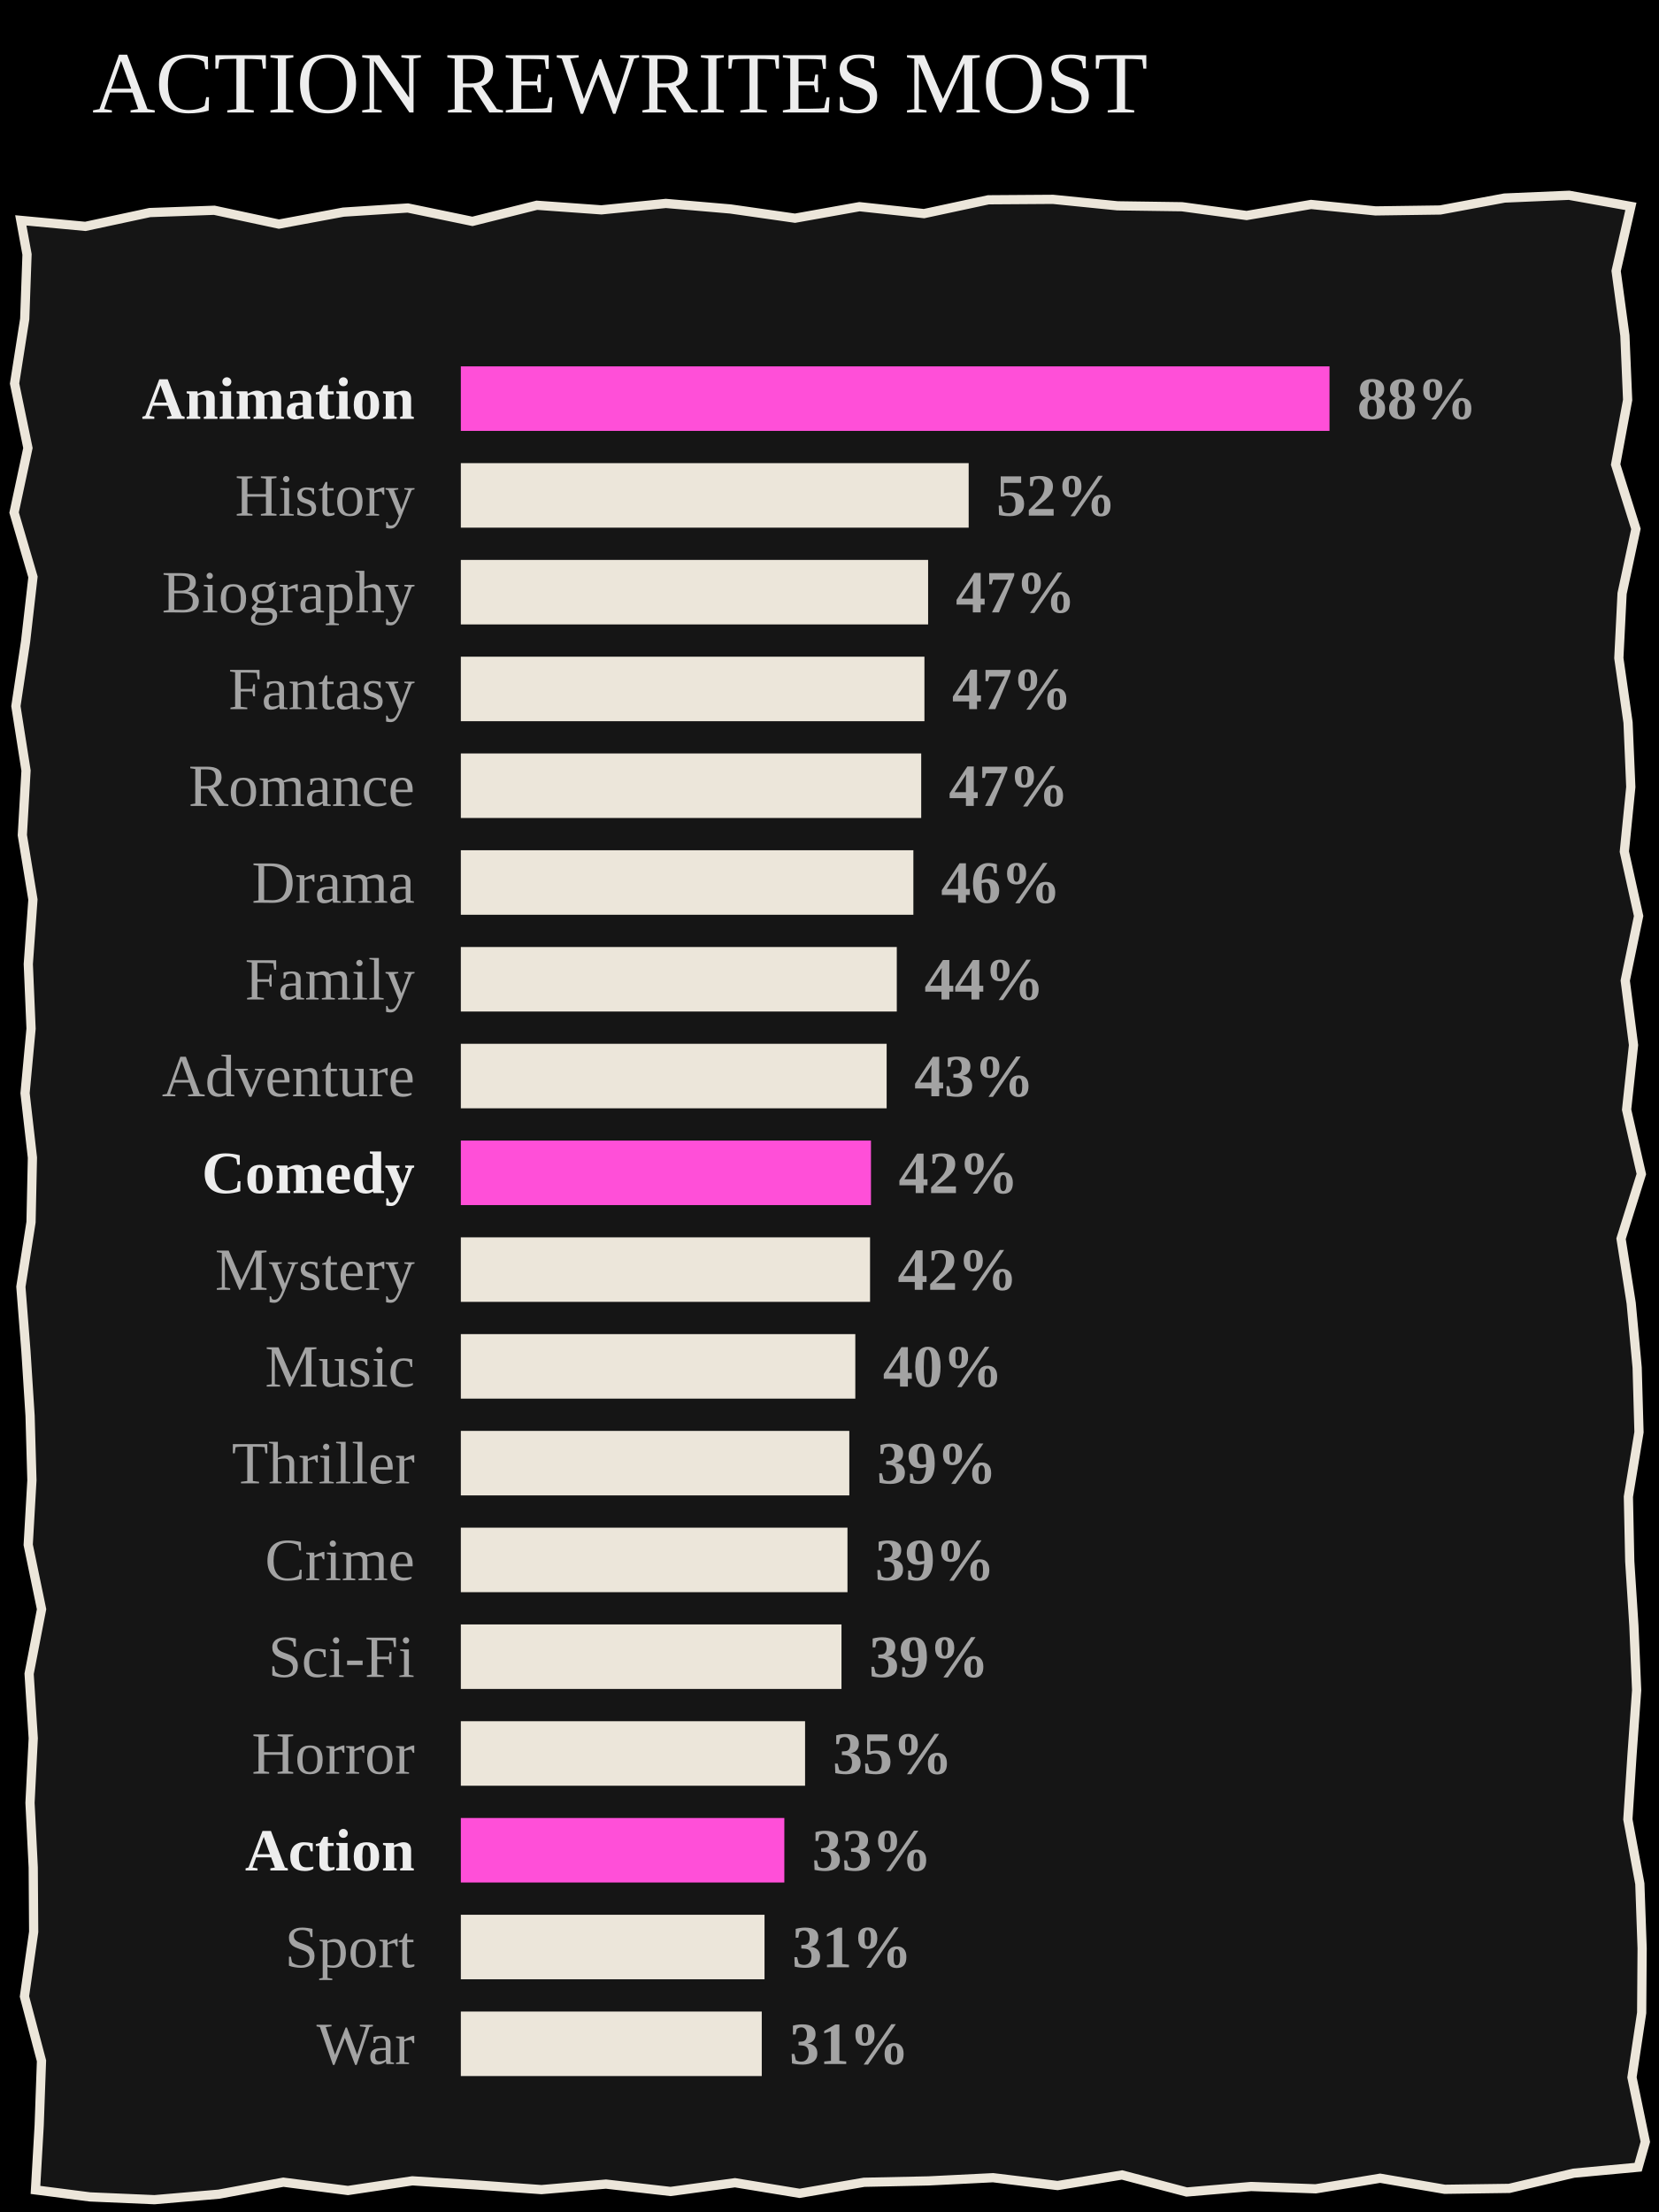
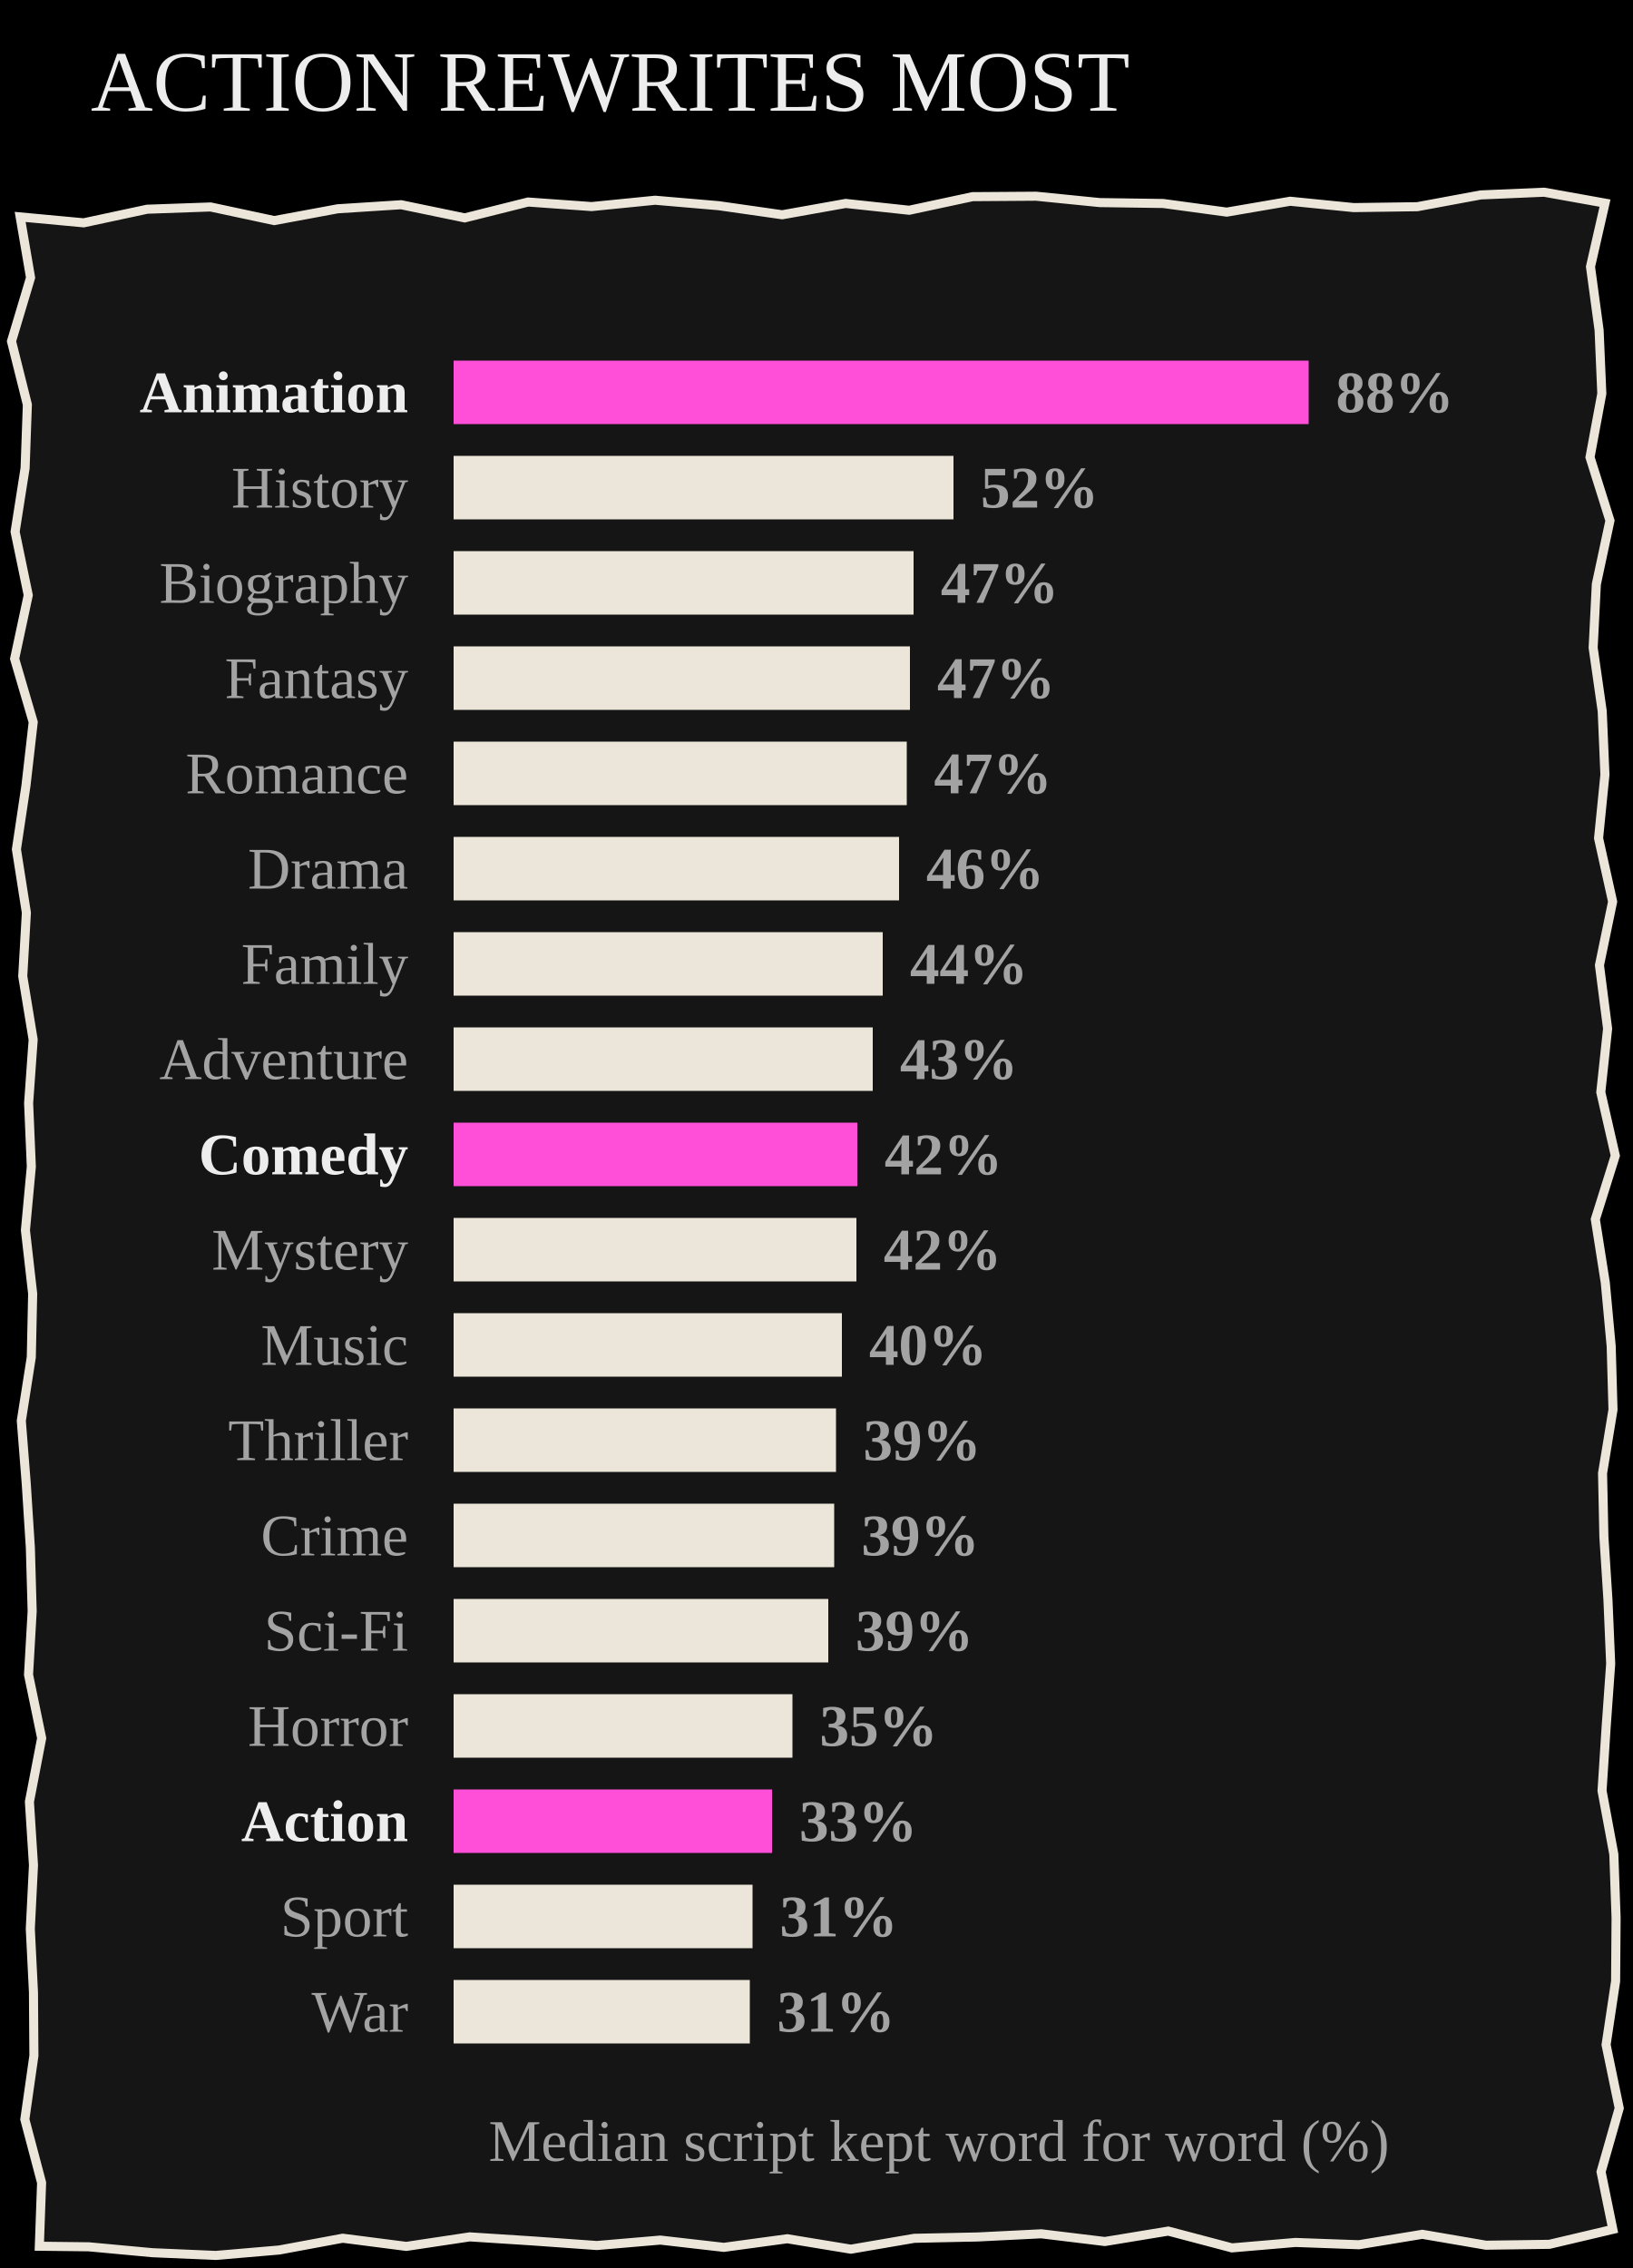
- <svg xmlns="http://www.w3.org/2000/svg" viewBox="0 0 360 480" width="360" height="480" role="img" aria-label="Bar chart: median share of the script said word for word on screen, by IMDb genre (genres with 30 or more films). Animation 88% (70 films), History 52% (82 films), Biography 47% (220 films), Fantasy 47% (170 films), Romance 47% (303 films), Drama 46% (1259 films), Family 44% (67 films), Adventure 43% (379 films), Comedy 42% (704 films), Mystery 42% (261 films), Music 40% (57 films), Thriller 39% (391 films), Crime 39% (440 films), Sci-Fi 39% (191 films), Horror 35% (265 films), Action 33% (456 films), Sport 31% (47 films), War 31% (35 films).">
+ <svg xmlns="http://www.w3.org/2000/svg" viewBox="0 0 360 500" width="360" height="500" role="img" aria-label="Bar chart: median share of the script said word for word on screen, by IMDb genre (genres with 30 or more films). Animation 88% (70 films), History 52% (82 films), Biography 47% (220 films), Fantasy 47% (170 films), Romance 47% (303 films), Drama 46% (1259 films), Family 44% (67 films), Adventure 43% (379 films), Comedy 42% (704 films), Mystery 42% (261 films), Music 40% (57 films), Thriller 39% (391 films), Crime 39% (440 films), Sci-Fi 39% (191 films), Horror 35% (265 films), Action 33% (456 films), Sport 31% (47 films), War 31% (35 films).">
  <defs />
-   <rect width="360" height="480" fill="#000000" />
-   <path class="d-paper" d="M6,46.6 L20,48 L34,45.1 L48,44.7 L62,47.8 L76,45.3 L90,44.5 L104,47.5 L118,44.1 L132,45.2 L146,43.9 L160,45.2 L174,47.3 L188,44.9 L202,46.5 L216,43.6 L230,43.6 L244,45.1 L258,45.4 L272,47.4 L286,45.1 L300,46.6 L314,46.5 L328,44 L342,43.5 L355.4,46 L352.1,60 L353.9,74 L354.4,88 L351.7,102 L356,116 L352.9,130 L352.1,144 L354,158 L354.5,172 L353,186 L356,200 L353,214 L354.7,228 L353.1,242 L356.2,256 L351.7,270 L353.8,284 L355,298 L355.3,312 L352.9,326 L353.1,340 L353.9,354 L354.4,368 L353.3,382 L352.3,396 L354.8,410 L355.2,424 L355,438 L352.8,452 L355.6,466 L354,471.5 L340,472.7 L326,475.9 L312,476 L298,473.5 L284,475.7 L270,475.1 L256,476.2 L242,472.4 L228,474.6 L214,472.8 L200,473.4 L186,473.6 L172,475.9 L158,473.5 L144,475.3 L130,473.6 L116,474.7 L102,473.6 L88,472.6 L74,474.6 L60,472.7 L46,475.2 L32,476.3 L18,475.6 L6.2,474 L7.1,460 L7.7,446 L4.1,432 L6.2,418 L6.2,404 L5.6,390 L6.4,376 L5.6,362 L8.4,348 L5.6,334 L6.5,320 L6.2,306 L5.4,292 L4.4,278 L6.7,264 L7.1,250 L5.6,236 L7,222 L6.5,208 L7.6,194 L5.4,180 L6.3,166 L4.2,152 L6.4,138 L8.1,124 L4.1,110 L7.2,96 L4.4,82 L6.7,68 L7.3,54 Z" fill="#151515" stroke="#ece6da" stroke-width="2" transform="rotate(-0.4 180 260)" />
+   <rect width="360" height="500" fill="#000000" />
+   <path class="d-paper" d="M6,46.6 L20,48 L34,45.1 L48,44.7 L62,47.8 L76,45.3 L90,44.5 L104,47.5 L118,44.1 L132,45.2 L146,43.9 L160,45.2 L174,47.3 L188,44.9 L202,46.5 L216,43.6 L230,43.6 L244,45.1 L258,45.4 L272,47.4 L286,45.1 L300,46.6 L314,46.5 L328,44 L342,43.5 L355.4,46 L352.1,60 L353.9,74 L354.4,88 L351.7,102 L356,116 L352.9,130 L352.1,144 L354,158 L354.5,172 L353,186 L356,200 L353,214 L354.7,228 L353.1,242 L356.2,256 L351.7,270 L353.8,284 L355,298 L355.3,312 L352.9,326 L353.1,340 L353.9,354 L354.4,368 L353.3,382 L352.3,396 L354.8,410 L355.2,424 L355,438 L352.8,452 L355.6,466 L351.5,480 L354,492.7 L340,495.9 L326,496 L312,493.5 L298,495.7 L284,495.1 L270,496.2 L256,492.4 L242,494.6 L228,492.8 L214,493.4 L200,493.6 L186,495.9 L172,493.5 L158,495.3 L144,493.6 L130,494.7 L116,493.6 L102,492.6 L88,494.6 L74,492.7 L60,495.2 L46,496.3 L32,495.6 L18,494.2 L7.1,494 L7.7,480 L4.1,466 L6.2,452 L6.2,438 L5.6,424 L6.4,410 L5.6,396 L8.4,382 L5.6,368 L6.5,354 L6.2,340 L5.4,326 L4.4,312 L6.7,298 L7.1,284 L5.6,270 L7,256 L6.5,242 L7.6,228 L5.4,214 L6.3,200 L4.2,186 L6.4,172 L8.1,158 L4.1,144 L7.2,130 L4.4,116 L6.7,102 L7.3,88 L3.9,74 L8.2,60 Z" fill="#151515" stroke="#ece6da" stroke-width="2" transform="rotate(-0.4 180 270)" />
  <text x="20" y="18" font-family="var(--font-anton, Anton), Impact, sans-serif" font-size="19" fill="#ededed" text-anchor="start" dominant-baseline="central">ACTION REWRITES MOST</text>
  <text x="90" y="86.5" font-family="var(--font-hanken-grotesk, 'Hanken Grotesk'), Arial, sans-serif" font-size="13" font-weight="700" fill="#ededed" text-anchor="end" dominant-baseline="central">Animation</text>
  <text x="90" y="107.5" font-family="var(--font-hanken-grotesk, 'Hanken Grotesk'), Arial, sans-serif" font-size="13" fill="#a3a3a3" text-anchor="end" dominant-baseline="central">History</text>
  <text x="90" y="128.5" font-family="var(--font-hanken-grotesk, 'Hanken Grotesk'), Arial, sans-serif" font-size="13" fill="#a3a3a3" text-anchor="end" dominant-baseline="central">Biography</text>
  <text x="90" y="149.5" font-family="var(--font-hanken-grotesk, 'Hanken Grotesk'), Arial, sans-serif" font-size="13" fill="#a3a3a3" text-anchor="end" dominant-baseline="central">Fantasy</text>
  <text x="90" y="170.5" font-family="var(--font-hanken-grotesk, 'Hanken Grotesk'), Arial, sans-serif" font-size="13" fill="#a3a3a3" text-anchor="end" dominant-baseline="central">Romance</text>
  <text x="90" y="191.5" font-family="var(--font-hanken-grotesk, 'Hanken Grotesk'), Arial, sans-serif" font-size="13" fill="#a3a3a3" text-anchor="end" dominant-baseline="central">Drama</text>
  <text x="90" y="212.5" font-family="var(--font-hanken-grotesk, 'Hanken Grotesk'), Arial, sans-serif" font-size="13" fill="#a3a3a3" text-anchor="end" dominant-baseline="central">Family</text>
  <text x="90" y="233.5" font-family="var(--font-hanken-grotesk, 'Hanken Grotesk'), Arial, sans-serif" font-size="13" fill="#a3a3a3" text-anchor="end" dominant-baseline="central">Adventure</text>
  <text x="90" y="254.5" font-family="var(--font-hanken-grotesk, 'Hanken Grotesk'), Arial, sans-serif" font-size="13" font-weight="700" fill="#ededed" text-anchor="end" dominant-baseline="central">Comedy</text>
  <text x="90" y="275.5" font-family="var(--font-hanken-grotesk, 'Hanken Grotesk'), Arial, sans-serif" font-size="13" fill="#a3a3a3" text-anchor="end" dominant-baseline="central">Mystery</text>
  <text x="90" y="296.5" font-family="var(--font-hanken-grotesk, 'Hanken Grotesk'), Arial, sans-serif" font-size="13" fill="#a3a3a3" text-anchor="end" dominant-baseline="central">Music</text>
  <text x="90" y="317.5" font-family="var(--font-hanken-grotesk, 'Hanken Grotesk'), Arial, sans-serif" font-size="13" fill="#a3a3a3" text-anchor="end" dominant-baseline="central">Thriller</text>
  <text x="90" y="338.5" font-family="var(--font-hanken-grotesk, 'Hanken Grotesk'), Arial, sans-serif" font-size="13" fill="#a3a3a3" text-anchor="end" dominant-baseline="central">Crime</text>
  <text x="90" y="359.5" font-family="var(--font-hanken-grotesk, 'Hanken Grotesk'), Arial, sans-serif" font-size="13" fill="#a3a3a3" text-anchor="end" dominant-baseline="central">Sci-Fi</text>
  <text x="90" y="380.5" font-family="var(--font-hanken-grotesk, 'Hanken Grotesk'), Arial, sans-serif" font-size="13" fill="#a3a3a3" text-anchor="end" dominant-baseline="central">Horror</text>
  <text x="90" y="401.5" font-family="var(--font-hanken-grotesk, 'Hanken Grotesk'), Arial, sans-serif" font-size="13" font-weight="700" fill="#ededed" text-anchor="end" dominant-baseline="central">Action</text>
  <text x="90" y="422.5" font-family="var(--font-hanken-grotesk, 'Hanken Grotesk'), Arial, sans-serif" font-size="13" fill="#a3a3a3" text-anchor="end" dominant-baseline="central">Sport</text>
  <text x="90" y="443.5" font-family="var(--font-hanken-grotesk, 'Hanken Grotesk'), Arial, sans-serif" font-size="13" fill="#a3a3a3" text-anchor="end" dominant-baseline="central">War</text>
+   <text x="207" y="472" font-family="var(--font-hanken-grotesk, 'Hanken Grotesk'), Arial, sans-serif" font-size="13" fill="#a3a3a3" text-anchor="middle" dominant-baseline="central">Median script kept word for word (%)</text>
  <rect x="100" y="79.5" height="14" fill="#ff4fd8" width="188.5" />
  <text x="294.5" y="86.5" font-family="var(--font-hanken-grotesk, 'Hanken Grotesk'), Arial, sans-serif" font-size="13" font-weight="700" fill="#a3a3a3" text-anchor="start" dominant-baseline="central" opacity="1">88%</text>
  <rect x="100" y="100.5" height="14" fill="#ece6da" width="110.2" />
  <text x="216.2" y="107.5" font-family="var(--font-hanken-grotesk, 'Hanken Grotesk'), Arial, sans-serif" font-size="13" font-weight="700" fill="#a3a3a3" text-anchor="start" dominant-baseline="central" opacity="1">52%</text>
  <rect x="100" y="121.5" height="14" fill="#ece6da" width="101.4" />
  <text x="207.4" y="128.5" font-family="var(--font-hanken-grotesk, 'Hanken Grotesk'), Arial, sans-serif" font-size="13" font-weight="700" fill="#a3a3a3" text-anchor="start" dominant-baseline="central" opacity="1">47%</text>
  <rect x="100" y="142.5" height="14" fill="#ece6da" width="100.6" />
  <text x="206.6" y="149.5" font-family="var(--font-hanken-grotesk, 'Hanken Grotesk'), Arial, sans-serif" font-size="13" font-weight="700" fill="#a3a3a3" text-anchor="start" dominant-baseline="central" opacity="1">47%</text>
  <rect x="100" y="163.5" height="14" fill="#ece6da" width="99.9" />
  <text x="205.9" y="170.5" font-family="var(--font-hanken-grotesk, 'Hanken Grotesk'), Arial, sans-serif" font-size="13" font-weight="700" fill="#a3a3a3" text-anchor="start" dominant-baseline="central" opacity="1">47%</text>
  <rect x="100" y="184.5" height="14" fill="#ece6da" width="98.2" />
  <text x="204.2" y="191.5" font-family="var(--font-hanken-grotesk, 'Hanken Grotesk'), Arial, sans-serif" font-size="13" font-weight="700" fill="#a3a3a3" text-anchor="start" dominant-baseline="central" opacity="1">46%</text>
  <rect x="100" y="205.5" height="14" fill="#ece6da" width="94.6" />
  <text x="200.6" y="212.5" font-family="var(--font-hanken-grotesk, 'Hanken Grotesk'), Arial, sans-serif" font-size="13" font-weight="700" fill="#a3a3a3" text-anchor="start" dominant-baseline="central" opacity="1">44%</text>
  <rect x="100" y="226.5" height="14" fill="#ece6da" width="92.4" />
  <text x="198.4" y="233.5" font-family="var(--font-hanken-grotesk, 'Hanken Grotesk'), Arial, sans-serif" font-size="13" font-weight="700" fill="#a3a3a3" text-anchor="start" dominant-baseline="central" opacity="1">43%</text>
  <rect x="100" y="247.5" height="14" fill="#ff4fd8" width="89" />
  <text x="195" y="254.5" font-family="var(--font-hanken-grotesk, 'Hanken Grotesk'), Arial, sans-serif" font-size="13" font-weight="700" fill="#a3a3a3" text-anchor="start" dominant-baseline="central" opacity="1">42%</text>
  <rect x="100" y="268.5" height="14" fill="#ece6da" width="88.8" />
  <text x="194.8" y="275.5" font-family="var(--font-hanken-grotesk, 'Hanken Grotesk'), Arial, sans-serif" font-size="13" font-weight="700" fill="#a3a3a3" text-anchor="start" dominant-baseline="central" opacity="1">42%</text>
  <rect x="100" y="289.5" height="14" fill="#ece6da" width="85.6" />
  <text x="191.6" y="296.5" font-family="var(--font-hanken-grotesk, 'Hanken Grotesk'), Arial, sans-serif" font-size="13" font-weight="700" fill="#a3a3a3" text-anchor="start" dominant-baseline="central" opacity="1">40%</text>
  <rect x="100" y="310.5" height="14" fill="#ece6da" width="84.3" />
  <text x="190.3" y="317.5" font-family="var(--font-hanken-grotesk, 'Hanken Grotesk'), Arial, sans-serif" font-size="13" font-weight="700" fill="#a3a3a3" text-anchor="start" dominant-baseline="central" opacity="1">39%</text>
  <rect x="100" y="331.5" height="14" fill="#ece6da" width="83.9" />
  <text x="189.9" y="338.5" font-family="var(--font-hanken-grotesk, 'Hanken Grotesk'), Arial, sans-serif" font-size="13" font-weight="700" fill="#a3a3a3" text-anchor="start" dominant-baseline="central" opacity="1">39%</text>
  <rect x="100" y="352.5" height="14" fill="#ece6da" width="82.6" />
  <text x="188.6" y="359.5" font-family="var(--font-hanken-grotesk, 'Hanken Grotesk'), Arial, sans-serif" font-size="13" font-weight="700" fill="#a3a3a3" text-anchor="start" dominant-baseline="central" opacity="1">39%</text>
  <rect x="100" y="373.5" height="14" fill="#ece6da" width="74.7" />
  <text x="180.7" y="380.5" font-family="var(--font-hanken-grotesk, 'Hanken Grotesk'), Arial, sans-serif" font-size="13" font-weight="700" fill="#a3a3a3" text-anchor="start" dominant-baseline="central" opacity="1">35%</text>
  <rect x="100" y="394.5" height="14" fill="#ff4fd8" width="70.2" />
  <text x="176.2" y="401.5" font-family="var(--font-hanken-grotesk, 'Hanken Grotesk'), Arial, sans-serif" font-size="13" font-weight="700" fill="#a3a3a3" text-anchor="start" dominant-baseline="central" opacity="1">33%</text>
  <rect x="100" y="415.5" height="14" fill="#ece6da" width="65.9" />
  <text x="171.9" y="422.5" font-family="var(--font-hanken-grotesk, 'Hanken Grotesk'), Arial, sans-serif" font-size="13" font-weight="700" fill="#a3a3a3" text-anchor="start" dominant-baseline="central" opacity="1">31%</text>
  <rect x="100" y="436.5" height="14" fill="#ece6da" width="65.3" />
  <text x="171.3" y="443.5" font-family="var(--font-hanken-grotesk, 'Hanken Grotesk'), Arial, sans-serif" font-size="13" font-weight="700" fill="#a3a3a3" text-anchor="start" dominant-baseline="central" opacity="1">31%</text>
</svg>
